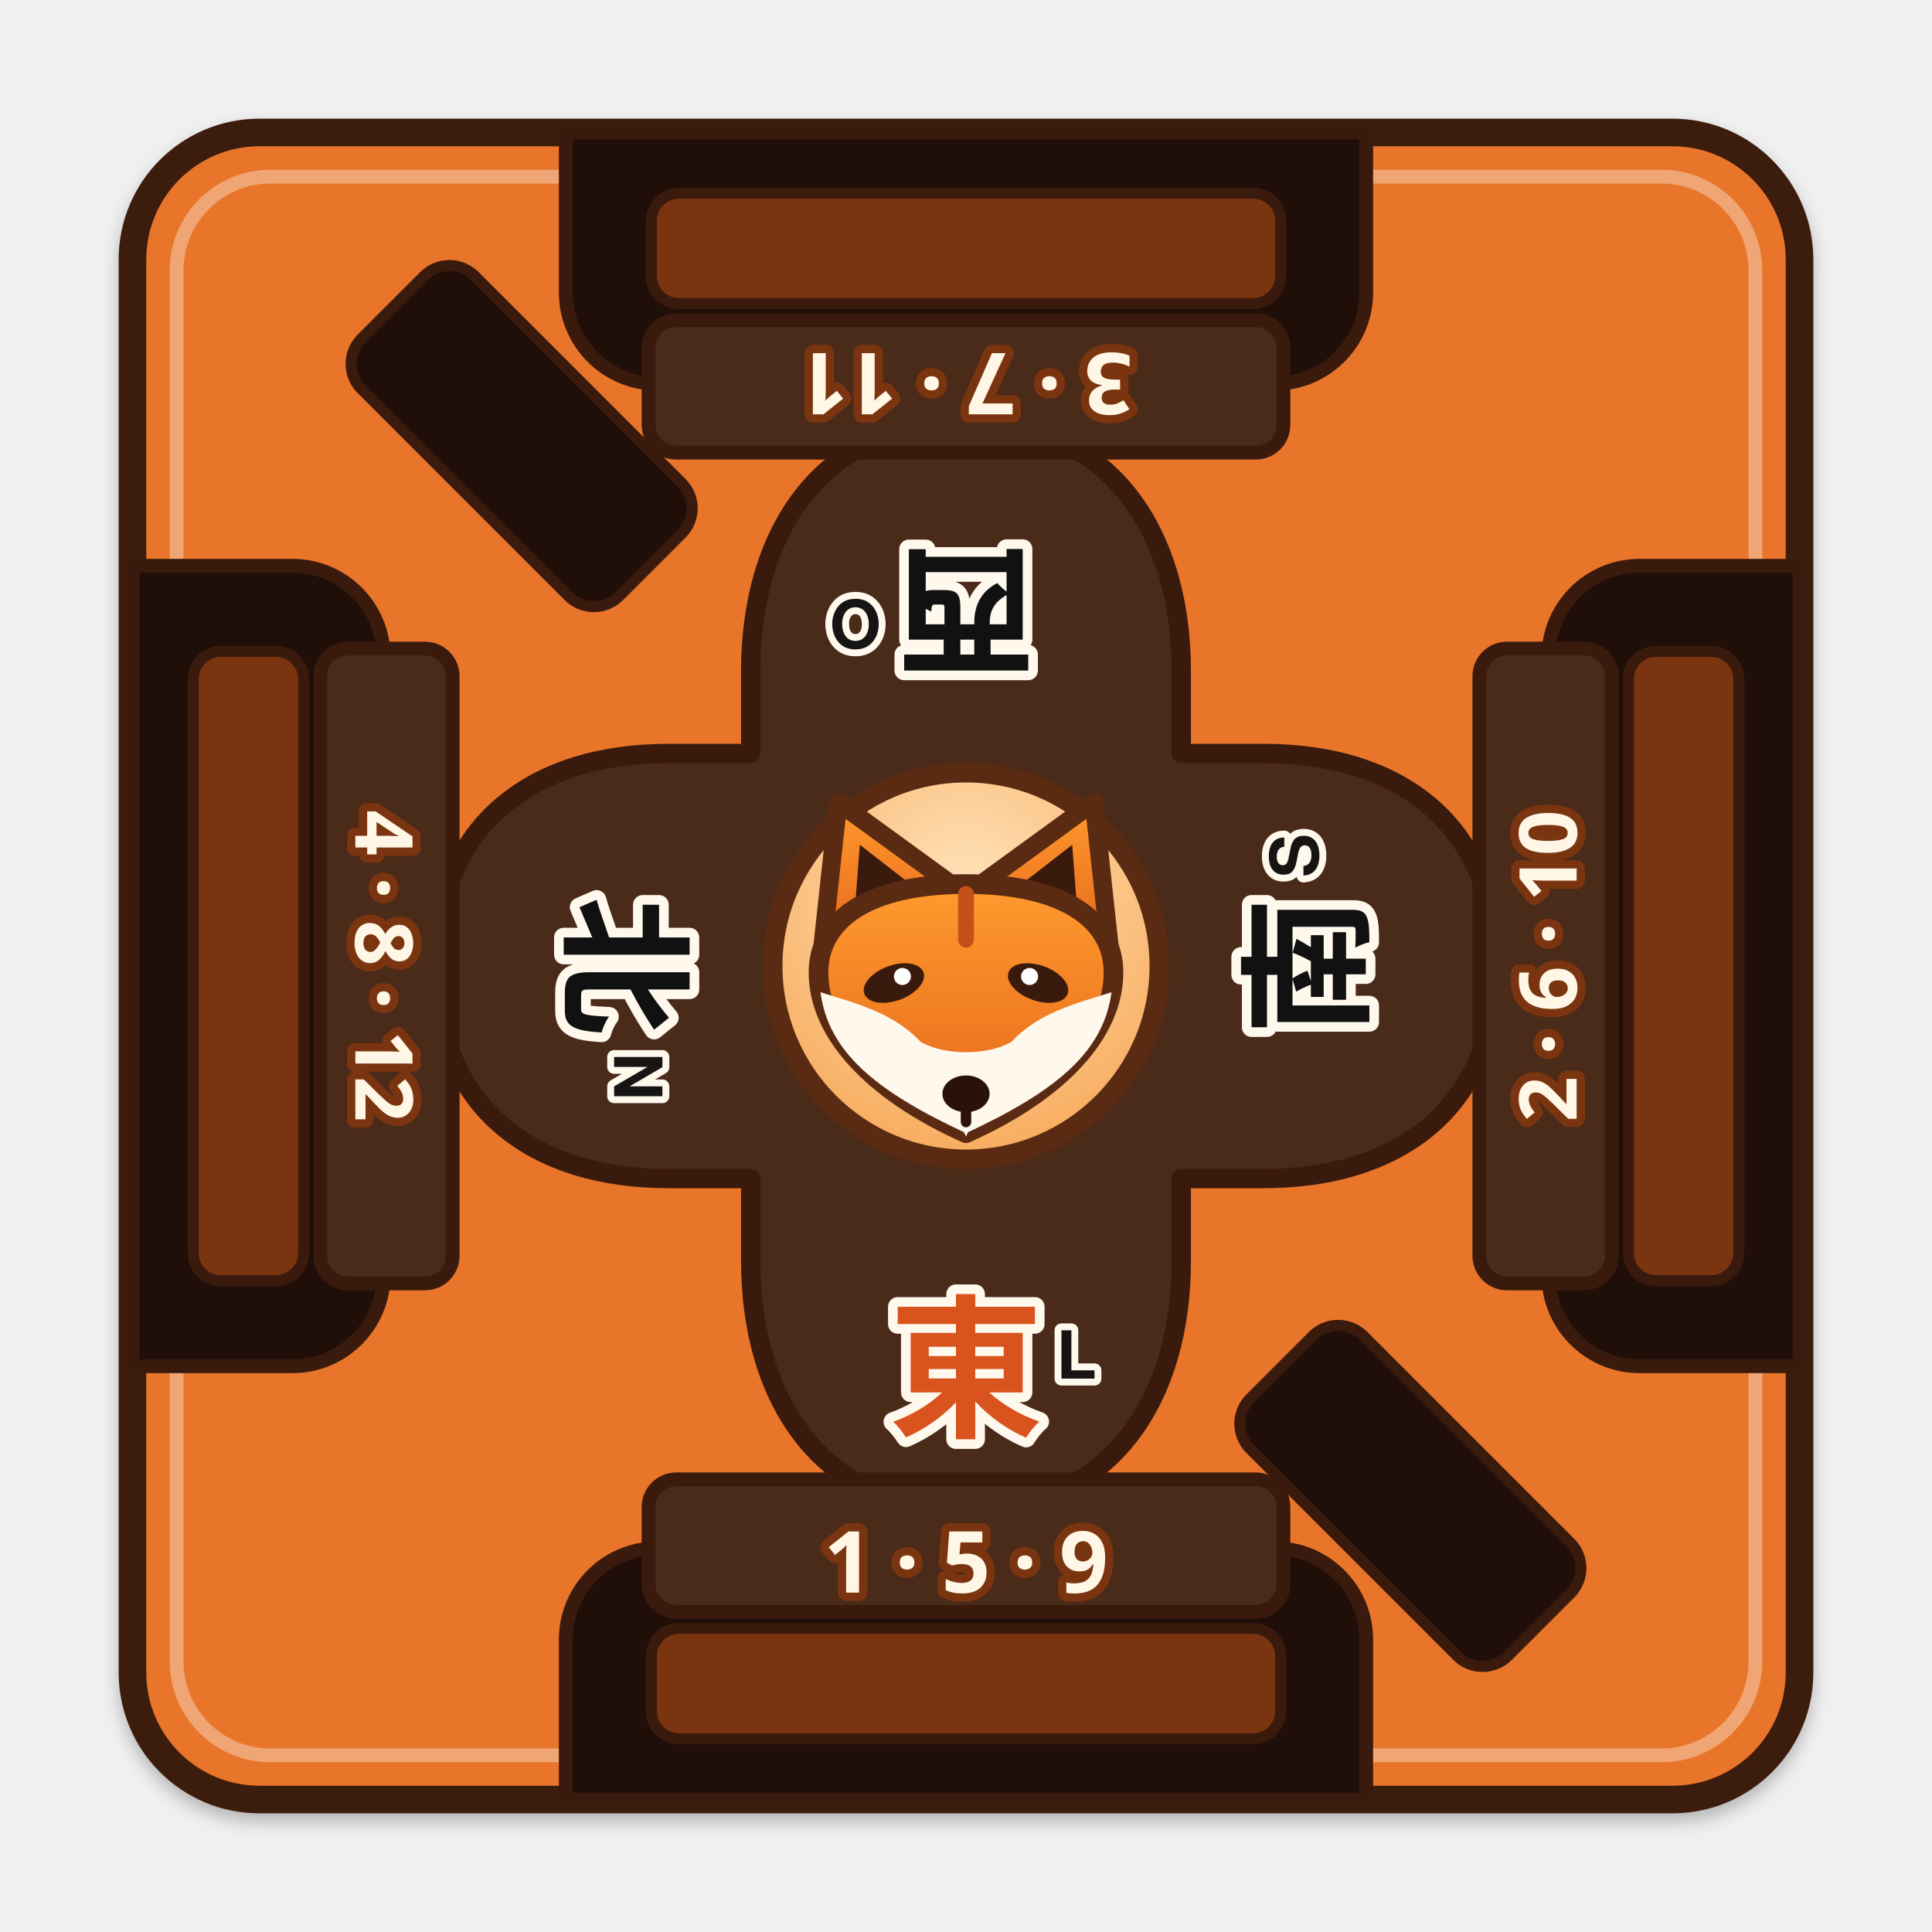
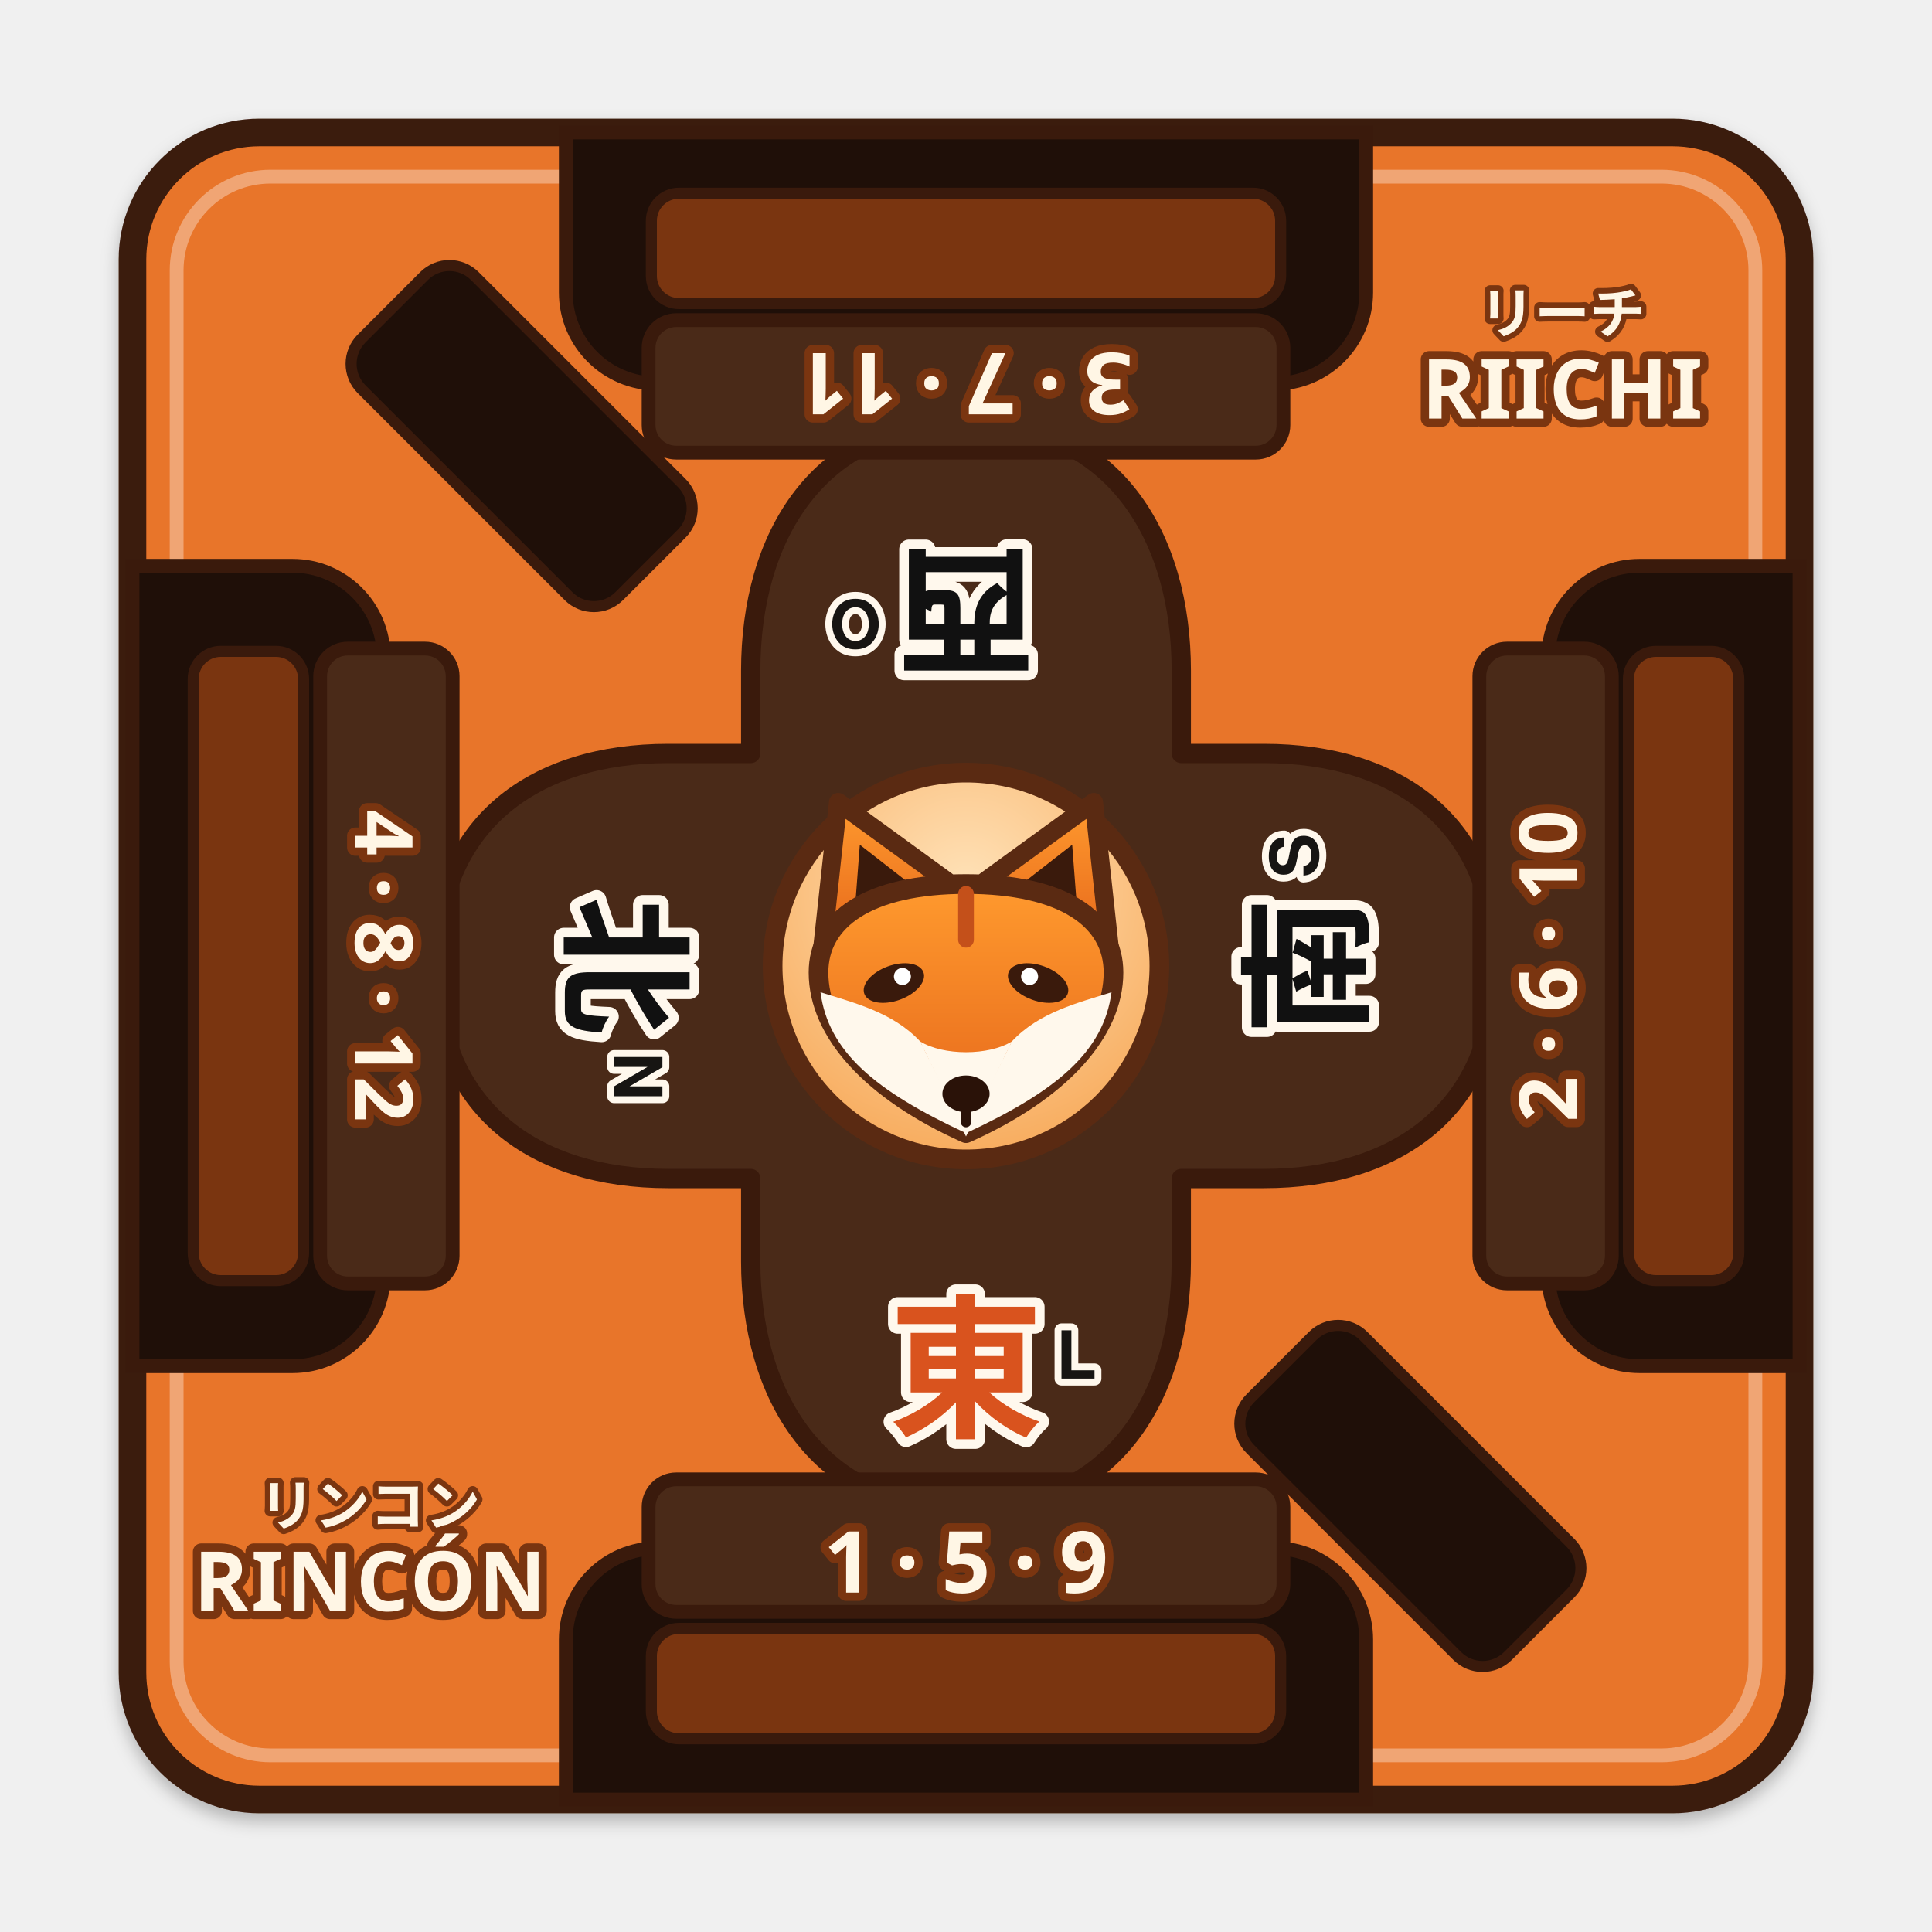
<svg xmlns="http://www.w3.org/2000/svg" viewBox="0 0 700 700" role="img" aria-label="Compass">
  <defs>
    <filter id="soft" x="-5%" y="-5%" width="110%" height="110%">
      <feDropShadow dx="0" dy="3" stdDeviation="3" flood-opacity=".25" />
    </filter>
  </defs>
  <rect x="48" y="48" width="604" height="604" rx="46" fill="#e8742a" stroke="#3a1a0c" stroke-width="10" filter="url(#soft)" />
  <rect x="64" y="64" width="572" height="572" rx="34" fill="none" stroke="#fff" stroke-opacity=".35" stroke-width="5" />
  <path d="M205 48H495V106C495 124.2 480.2 139 462 139H238C219.8 139 205 124.2 205 106V48Z" fill="#1f0f08" stroke="#3a1a0c" stroke-width="5" />
  <path d="M205 652H495V594C495 575.8 480.2 561 462 561H238C219.8 561 205 575.8 205 594V652Z" fill="#1f0f08" stroke="#3a1a0c" stroke-width="5" />
  <path d="M48 205H106C124.2 205 139 219.8 139 238V462C139 480.2 124.2 495 106 495H48V205Z" fill="#1f0f08" stroke="#3a1a0c" stroke-width="5" />
  <path d="M652 205H594C575.8 205 561 219.8 561 238V462C561 480.2 575.8 495 594 495H652V205Z" fill="#1f0f08" stroke="#3a1a0c" stroke-width="5" />
  <rect x="236" y="70" width="228" height="40" rx="10" fill="#7a3510" stroke="#3a1a0c" stroke-width="4" />
  <rect x="236" y="590" width="228" height="40" rx="10" fill="#7a3510" stroke="#3a1a0c" stroke-width="4" />
  <rect x="70" y="236" width="40" height="228" rx="10" fill="#7a3510" stroke="#3a1a0c" stroke-width="4" />
  <rect x="590" y="236" width="40" height="228" rx="10" fill="#7a3510" stroke="#3a1a0c" stroke-width="4" />
  <rect x="160" y="92" width="58" height="132" rx="13" fill="#1f0f08" stroke="#3a1a0c" stroke-width="4" transform="rotate(-45 189 158)" />
  <rect x="482" y="476" width="58" height="132" rx="13" fill="#1f0f08" stroke="#3a1a0c" stroke-width="4" transform="rotate(-45 511 542)" />
  <path d="M350 153C404 153 428 195 428 243V273H458C506 273 542 298 542 350C542 402 506 427 458 427H428V457C428 505 404 547 350 547C296 547 272 505 272 457V427H242C194 427 158 402 158 350C158 298 194 273 242 273H272V243C272 195 296 153 350 153Z" fill="#4a2a18" stroke="#3a1a0c" stroke-width="7" stroke-linejoin="round" />
  <rect x="235" y="116" width="230" height="48" rx="10" fill="#4a2a18" stroke="#3a1a0c" stroke-width="5" />
  <rect x="235" y="536" width="230" height="48" rx="10" fill="#4a2a18" stroke="#3a1a0c" stroke-width="5" />
  <rect x="116" y="235" width="48" height="230" rx="10" fill="#4a2a18" stroke="#3a1a0c" stroke-width="5" />
  <rect x="536" y="235" width="48" height="230" rx="10" fill="#4a2a18" stroke="#3a1a0c" stroke-width="5" />
  <g transform="translate(274 274) scale(2.375)">
    <defs>
      <radialGradient id="emb-bg" cx=".5" cy=".3" r=".85">
        <stop offset="0" stop-color="#ffe2b8" />
        <stop offset="1" stop-color="#f6a04a" />
      </radialGradient>
      <linearGradient id="emb-fur" x1="0" y1="0" x2="0" y2="1">
        <stop offset="0" stop-color="#ff9a2e" />
        <stop offset="1" stop-color="#e5651a" />
      </linearGradient>
    </defs>
    <circle cx="32" cy="32" r="29.5" fill="url(#emb-bg)" stroke="#5a2a12" stroke-width="3" />
    <path d="M10 30 12.500 7 29 19Z" fill="url(#emb-fur)" stroke="#5a2a12" stroke-width="2.800" stroke-linejoin="round" />
    <path d="M54 30 51.500 7 35 19Z" fill="url(#emb-fur)" stroke="#5a2a12" stroke-width="2.800" stroke-linejoin="round" />
    <path d="M15 24 15.800 13.500 23.500 19.500ZM49 24 48.200 13.500 40.500 19.500Z" fill="#3a1a0c" />
    <path d="M9.500 33C9.500 25 17 19.500 32 19.500S54.500 25 54.500 33c0 9-8 18-22.500 24.500C17.500 51 9.500 42 9.500 33Z" fill="url(#emb-fur)" stroke="#5a2a12" stroke-width="3" stroke-linejoin="round" />
    <path d="M9.800 36c5 1.600 11 3 15.200 7.500l7 14C18 51 11 45 9.800 36ZM54.200 36c-5 1.600-11 3-15.200 7.500l-7 14C46 51 53 45 54.200 36Z" fill="#fff8ec" />
    <path d="M25 43.500c3.500 2.200 10.500 2.200 14 0L32 58Z" fill="#fff8ec" />
    <ellipse cx="21" cy="34.600" rx="4.800" ry="2.700" fill="#3a1a0c" transform="rotate(-20 21 34.600)" />
    <ellipse cx="43" cy="34.600" rx="4.800" ry="2.700" fill="#3a1a0c" transform="rotate(20 43 34.600)" />
    <circle cx="22.300" cy="33.600" r="1.300" fill="#fff" />
    <circle cx="41.700" cy="33.600" r="1.300" fill="#fff" />
    <path d="M32 21v7" stroke="#c4501a" stroke-width="2.400" stroke-linecap="round" />
    <ellipse cx="32" cy="51.500" rx="3.600" ry="2.800" fill="#2a1208" />
    <path d="M32 54.300v1.500" stroke="#2a1208" stroke-width="1.600" stroke-linecap="round" />
  </g>
  <text transform="rotate(0 350 565)" x="350" y="565" font-family="'Barlow Semi Condensed','Barlow',system-ui,sans-serif" font-weight="800" font-size="31" fill="#fff6e5" stroke="#7a3510" stroke-width="6" paint-order="stroke" stroke-linejoin="round" text-anchor="middle" dominant-baseline="central">1 · 5 · 9</text>
  <text transform="rotate(0 350 492)" x="350" y="492" font-family="'Noto Serif JP','Hiragino Mincho ProN','Yu Mincho',serif" font-weight="800" font-size="56" fill="#d9531e" stroke="#fff8ed" stroke-width="7" paint-order="stroke" stroke-linejoin="round" text-anchor="middle" dominant-baseline="central">東</text>
  <text transform="rotate(180 350 140)" x="350" y="140" font-family="'Barlow Semi Condensed','Barlow',system-ui,sans-serif" font-weight="800" font-size="31" fill="#fff6e5" stroke="#7a3510" stroke-width="6" paint-order="stroke" stroke-linejoin="round" text-anchor="middle" dominant-baseline="central">3 · 7 · 11</text>
  <text transform="rotate(180 350 225)" x="350" y="225" font-family="'Noto Serif JP','Hiragino Mincho ProN','Yu Mincho',serif" font-weight="800" font-size="50" fill="#111111" stroke="#fff8ed" stroke-width="7" paint-order="stroke" stroke-linejoin="round" text-anchor="middle" dominant-baseline="central">西</text>
  <text transform="rotate(90 140 350)" x="140" y="350" font-family="'Barlow Semi Condensed','Barlow',system-ui,sans-serif" font-weight="800" font-size="29" fill="#fff6e5" stroke="#7a3510" stroke-width="6" paint-order="stroke" stroke-linejoin="round" text-anchor="middle" dominant-baseline="central">4 · 8 · 12</text>
  <text transform="rotate(90 230 350)" x="230" y="350" font-family="'Noto Serif JP','Hiragino Mincho ProN','Yu Mincho',serif" font-weight="800" font-size="50" fill="#111111" stroke="#fff8ed" stroke-width="7" paint-order="stroke" stroke-linejoin="round" text-anchor="middle" dominant-baseline="central">北</text>
  <text transform="rotate(-90 560 350)" x="560" y="350" font-family="'Barlow Semi Condensed','Barlow',system-ui,sans-serif" font-weight="800" font-size="29" fill="#fff6e5" stroke="#7a3510" stroke-width="6" paint-order="stroke" stroke-linejoin="round" text-anchor="middle" dominant-baseline="central">2 · 6 · 10</text>
  <text transform="rotate(-90 470 350)" x="470" y="350" font-family="'Noto Serif JP','Hiragino Mincho ProN','Yu Mincho',serif" font-weight="800" font-size="50" fill="#111111" stroke="#fff8ed" stroke-width="7" paint-order="stroke" stroke-linejoin="round" text-anchor="middle" dominant-baseline="central">南</text>
+   <text x="134" y="544" font-family="'Noto Serif JP','Hiragino Mincho ProN','Yu Mincho',serif" font-weight="800" font-size="20" fill="#fff6e5" stroke="#7a3510" stroke-width="4" paint-order="stroke" stroke-linejoin="round" text-anchor="middle" dominant-baseline="central">リンコン</text>
+   <text x="134" y="572" font-family="'Barlow Semi Condensed','Barlow',system-ui,sans-serif" font-weight="800" font-size="30" letter-spacing="1" fill="#fff6e5" stroke="#7a3510" stroke-width="6" paint-order="stroke" stroke-linejoin="round" text-anchor="middle" dominant-baseline="central">RINCÓN</text>
+   <text x="566" y="112" font-family="'Noto Serif JP','Hiragino Mincho ProN','Yu Mincho',serif" font-weight="800" font-size="20" fill="#fff6e5" stroke="#7a3510" stroke-width="4" paint-order="stroke" stroke-linejoin="round" text-anchor="middle" dominant-baseline="central">リーチ</text>
+   <text x="566" y="140" font-family="'Barlow Semi Condensed','Barlow',system-ui,sans-serif" font-weight="800" font-size="30" letter-spacing="1" fill="#fff6e5" stroke="#7a3510" stroke-width="6" paint-order="stroke" stroke-linejoin="round" text-anchor="middle" dominant-baseline="central">RIICHI</text>
  <text transform="rotate(0 350 492)" x="390" y="494" font-family="Helvetica Neue, Helvetica, Arial, sans-serif" font-weight="800" font-size="24" fill="#171513" stroke="#fff8ed" stroke-width="5" paint-order="stroke" stroke-linejoin="round" text-anchor="middle" dominant-baseline="central">L</text>
  <text transform="rotate(180 350 225)" x="390" y="227" font-family="Helvetica Neue, Helvetica, Arial, sans-serif" font-weight="800" font-size="24" fill="#171513" stroke="#fff8ed" stroke-width="5" paint-order="stroke" stroke-linejoin="round" text-anchor="middle" dominant-baseline="central">O</text>
  <text transform="rotate(90 230 350)" x="270" y="352" font-family="Helvetica Neue, Helvetica, Arial, sans-serif" font-weight="800" font-size="24" fill="#171513" stroke="#fff8ed" stroke-width="5" paint-order="stroke" stroke-linejoin="round" text-anchor="middle" dominant-baseline="central">N</text>
  <text transform="rotate(-90 470 350)" x="510" y="352" font-family="Helvetica Neue, Helvetica, Arial, sans-serif" font-weight="800" font-size="24" fill="#171513" stroke="#fff8ed" stroke-width="5" paint-order="stroke" stroke-linejoin="round" text-anchor="middle" dominant-baseline="central">S</text>
</svg>
